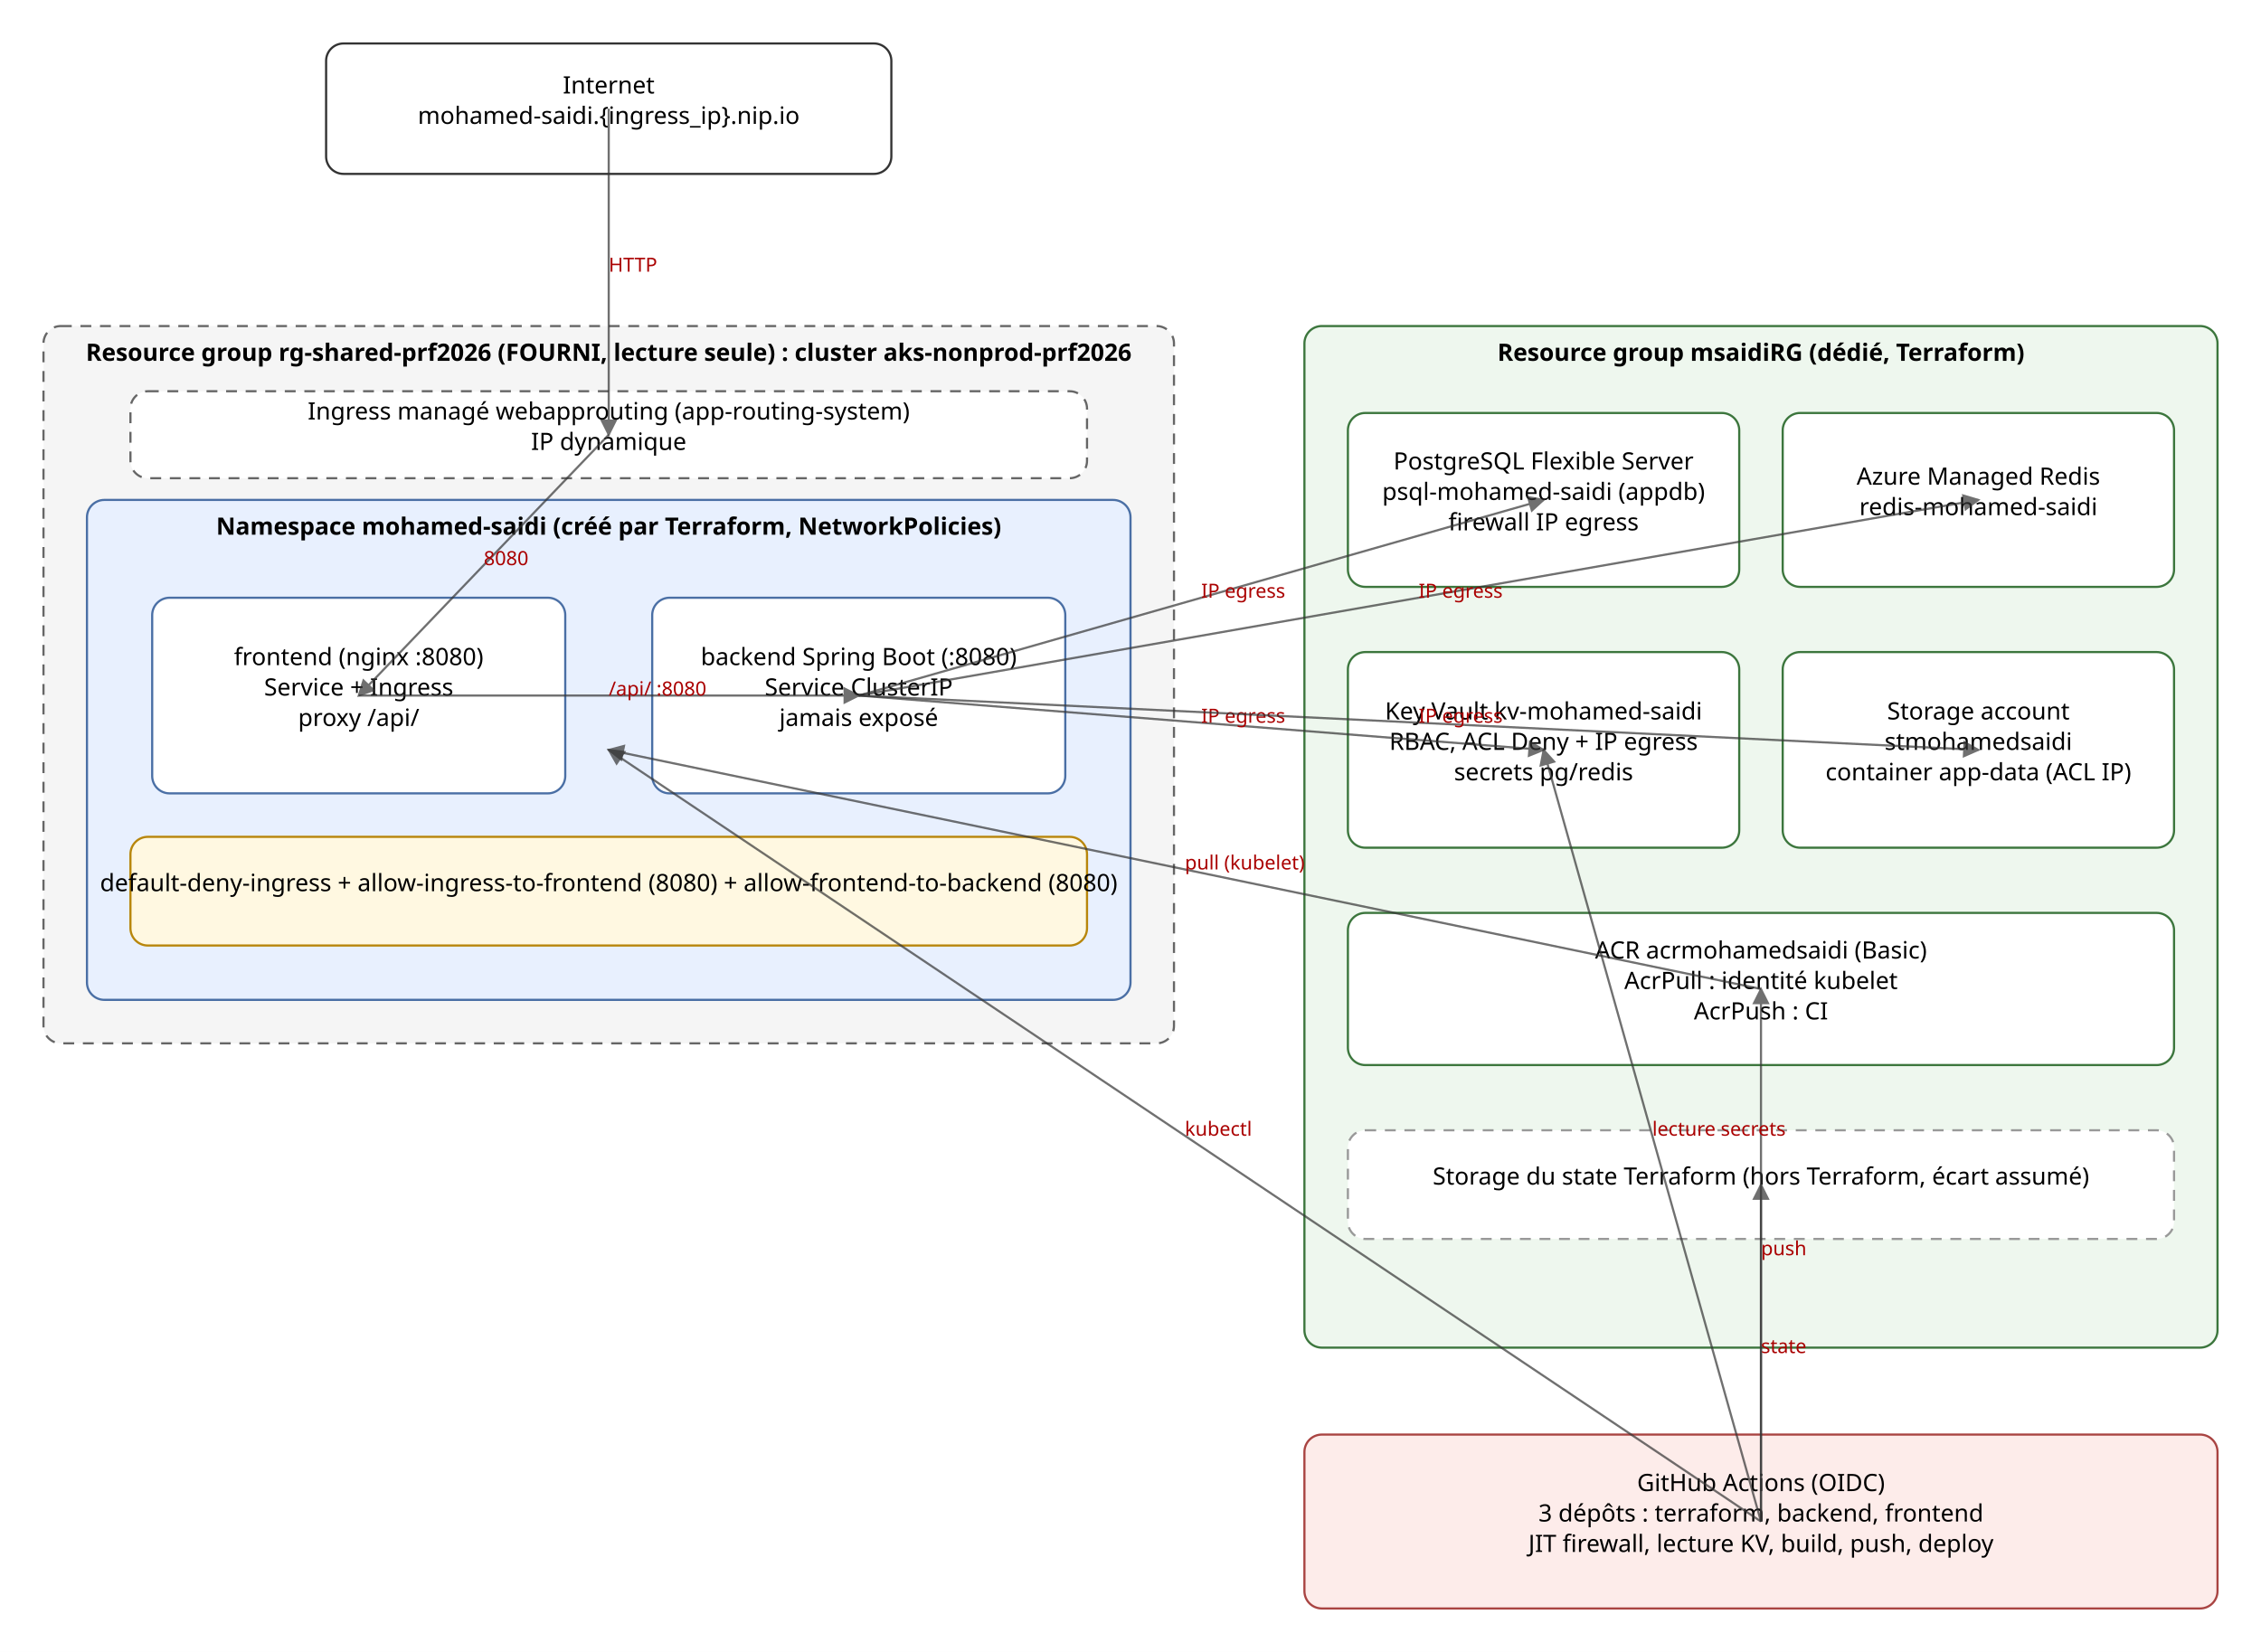
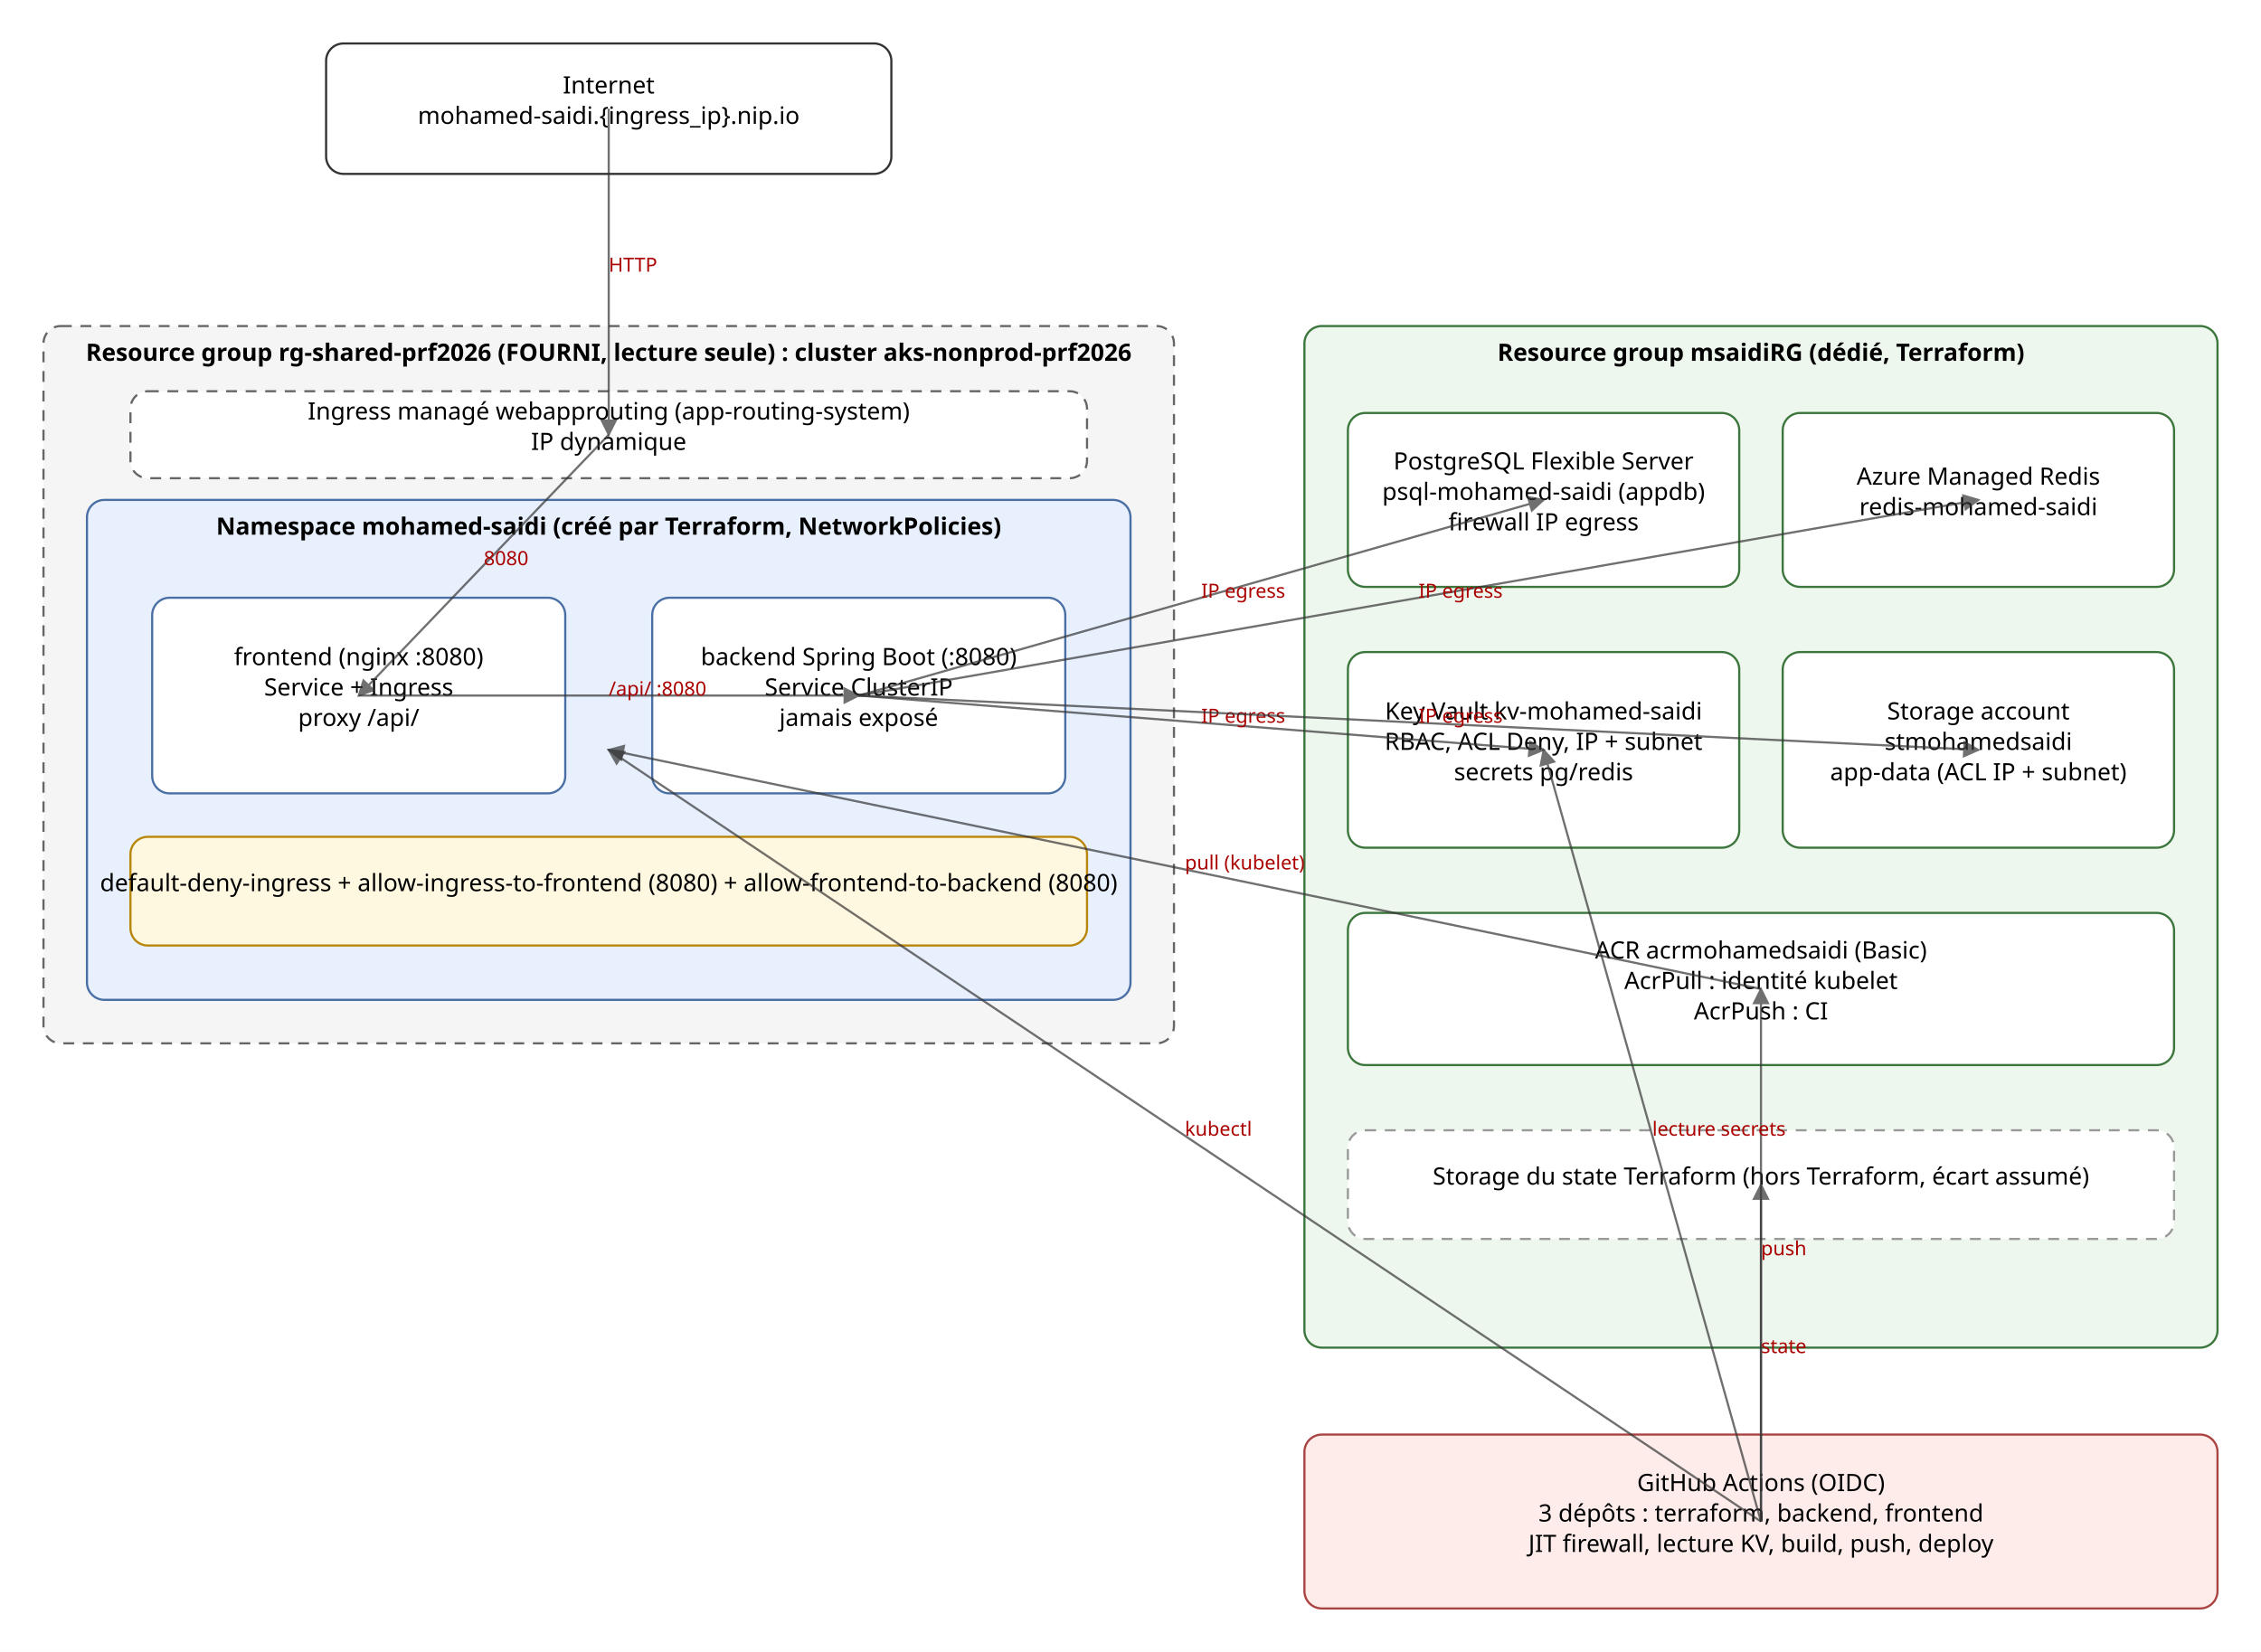
<svg xmlns="http://www.w3.org/2000/svg" width="1040" height="760" font-family="sans-serif" font-size="11">
  <defs>
    <marker id="a" markerWidth="8" markerHeight="8" refX="7" refY="4" orient="auto">
      <path d="M0,0 L8,4 L0,8 z" fill="#333" />
    </marker>
  </defs>
  <rect width="1040" height="760" fill="#fff" />
  <rect x="20" y="150" width="520" height="330" rx="8" fill="#f5f5f5" stroke="#666666" stroke-dasharray="5,4" />
  <text x="280.0" y="166" text-anchor="middle" font-weight="bold">Resource group rg-shared-prf2026 (FOURNI, lecture seule) : cluster aks-nonprod-prf2026</text>
  <rect x="40" y="230" width="480" height="230" rx="8" fill="#e8f0fe" stroke="#4a6fa5" />
  <text x="280.0" y="246" text-anchor="middle" font-weight="bold">Namespace mohamed-saidi (créé par Terraform, NetworkPolicies)</text>
  <rect x="60" y="180" width="440" height="40" rx="8" fill="#ffffff" stroke="#666666" stroke-dasharray="5,4" />
  <text x="280.0" y="193.0" text-anchor="middle">Ingress managé webapprouting (app-routing-system)</text>
  <text x="280.0" y="207.0" text-anchor="middle">IP dynamique</text>
  <rect x="70" y="275" width="190" height="90" rx="8" fill="#ffffff" stroke="#4a6fa5" />
  <text x="165.0" y="306.0" text-anchor="middle">frontend (nginx :8080)</text>
  <text x="165.0" y="320.0" text-anchor="middle">Service + Ingress</text>
  <text x="165.0" y="334.0" text-anchor="middle">proxy /api/</text>
  <rect x="300" y="275" width="190" height="90" rx="8" fill="#ffffff" stroke="#4a6fa5" />
  <text x="395.0" y="306.0" text-anchor="middle">backend Spring Boot (:8080)</text>
  <text x="395.0" y="320.0" text-anchor="middle">Service ClusterIP</text>
  <text x="395.0" y="334.0" text-anchor="middle">jamais exposé</text>
  <rect x="60" y="385" width="440" height="50" rx="8" fill="#fff8e1" stroke="#b8860b" />
  <text x="280.0" y="410.0" text-anchor="middle">default-deny-ingress + allow-ingress-to-frontend (8080) + allow-frontend-to-backend (8080)</text>
  <rect x="150" y="20" width="260" height="60" rx="8" fill="#ffffff" stroke="#333333" />
  <text x="280.0" y="43.0" text-anchor="middle">Internet</text>
  <text x="280.0" y="57.0" text-anchor="middle">mohamed-saidi.{ingress_ip}.nip.io</text>
  <rect x="600" y="150" width="420" height="470" rx="8" fill="#eef7ee" stroke="#3c763d" />
  <text x="810.0" y="166" text-anchor="middle" font-weight="bold">Resource group msaidiRG (dédié, Terraform)</text>
  <rect x="620" y="190" width="180" height="80" rx="8" fill="#ffffff" stroke="#3c763d" />
  <text x="710.0" y="216.0" text-anchor="middle">PostgreSQL Flexible Server</text>
  <text x="710.0" y="230.0" text-anchor="middle">psql-mohamed-saidi (appdb)</text>
  <text x="710.0" y="244.0" text-anchor="middle">firewall IP egress</text>
  <rect x="820" y="190" width="180" height="80" rx="8" fill="#ffffff" stroke="#3c763d" />
  <text x="910.0" y="223.0" text-anchor="middle">Azure Managed Redis</text>
  <text x="910.0" y="237.0" text-anchor="middle">redis-mohamed-saidi</text>
  <rect x="620" y="300" width="180" height="90" rx="8" fill="#ffffff" stroke="#3c763d" />
  <text x="710.0" y="331.0" text-anchor="middle">Key Vault kv-mohamed-saidi</text>
-   <text x="710.0" y="345.0" text-anchor="middle">RBAC, ACL Deny + IP egress</text>
+   <text x="710.0" y="345.0" text-anchor="middle">RBAC, ACL Deny, IP + subnet</text>
  <text x="710.0" y="359.0" text-anchor="middle">secrets pg/redis</text>
  <rect x="820" y="300" width="180" height="90" rx="8" fill="#ffffff" stroke="#3c763d" />
  <text x="910.0" y="331.0" text-anchor="middle">Storage account</text>
  <text x="910.0" y="345.0" text-anchor="middle">stmohamedsaidi</text>
-   <text x="910.0" y="359.0" text-anchor="middle">container app-data (ACL IP)</text>
+   <text x="910.0" y="359.0" text-anchor="middle">app-data (ACL IP + subnet)</text>
  <rect x="620" y="420" width="380" height="70" rx="8" fill="#ffffff" stroke="#3c763d" />
  <text x="810.0" y="441.0" text-anchor="middle">ACR acrmohamedsaidi (Basic)</text>
  <text x="810.0" y="455.0" text-anchor="middle">AcrPull : identité kubelet</text>
  <text x="810.0" y="469.0" text-anchor="middle">AcrPush : CI</text>
  <rect x="620" y="520" width="380" height="50" rx="8" fill="#ffffff" stroke="#999999" stroke-dasharray="5,4" />
  <text x="810.0" y="545.0" text-anchor="middle">Storage du state Terraform (hors Terraform, écart assumé)</text>
  <rect x="600" y="660" width="420" height="80" rx="8" fill="#fdecea" stroke="#a94442" />
  <text x="810.0" y="686.0" text-anchor="middle">GitHub Actions (OIDC)</text>
  <text x="810.0" y="700.0" text-anchor="middle">3 dépôts : terraform, backend, frontend</text>
  <text x="810.0" y="714.0" text-anchor="middle">JIT firewall, lecture KV, build, push, deploy</text>
  <line x1="280.0" y1="50.0" x2="280.0" y2="200.0" stroke="#333" marker-end="url(#a)" opacity="0.7" />
  <text x="280.0" y="125.0" font-size="9" fill="#a00">HTTP</text>
  <line x1="280.0" y1="200.0" x2="165.0" y2="320.0" stroke="#333" marker-end="url(#a)" opacity="0.7" />
  <text x="222.5" y="260.0" font-size="9" fill="#a00">8080</text>
  <line x1="165.0" y1="320.0" x2="395.0" y2="320.0" stroke="#333" marker-end="url(#a)" opacity="0.7" />
  <text x="280.0" y="320.0" font-size="9" fill="#a00">/api/ :8080</text>
  <line x1="395.0" y1="320.0" x2="710.0" y2="230.0" stroke="#333" marker-end="url(#a)" opacity="0.7" />
  <text x="552.5" y="275.0" font-size="9" fill="#a00">IP egress</text>
  <line x1="395.0" y1="320.0" x2="910.0" y2="230.0" stroke="#333" marker-end="url(#a)" opacity="0.7" />
  <text x="652.5" y="275.0" font-size="9" fill="#a00">IP egress</text>
  <line x1="395.0" y1="320.0" x2="710.0" y2="345.0" stroke="#333" marker-end="url(#a)" opacity="0.7" />
  <text x="552.5" y="332.5" font-size="9" fill="#a00">IP egress</text>
  <line x1="395.0" y1="320.0" x2="910.0" y2="345.0" stroke="#333" marker-end="url(#a)" opacity="0.7" />
  <text x="652.5" y="332.5" font-size="9" fill="#a00">IP egress</text>
  <line x1="810.0" y1="455.0" x2="280.0" y2="345.0" stroke="#333" marker-end="url(#a)" opacity="0.7" />
  <text x="545.0" y="400.0" font-size="9" fill="#a00">pull (kubelet)</text>
  <line x1="810.0" y1="700.0" x2="810.0" y2="455.0" stroke="#333" marker-end="url(#a)" opacity="0.7" />
  <text x="810.0" y="577.5" font-size="9" fill="#a00">push</text>
  <line x1="810.0" y1="700.0" x2="710.0" y2="345.0" stroke="#333" marker-end="url(#a)" opacity="0.7" />
  <text x="760.0" y="522.5" font-size="9" fill="#a00">lecture secrets</text>
  <line x1="810.0" y1="700.0" x2="280.0" y2="345.0" stroke="#333" marker-end="url(#a)" opacity="0.7" />
  <text x="545.0" y="522.5" font-size="9" fill="#a00">kubectl</text>
  <line x1="810.0" y1="700.0" x2="810.0" y2="545.0" stroke="#333" marker-end="url(#a)" opacity="0.7" />
  <text x="810.0" y="622.5" font-size="9" fill="#a00">state</text>
</svg>
